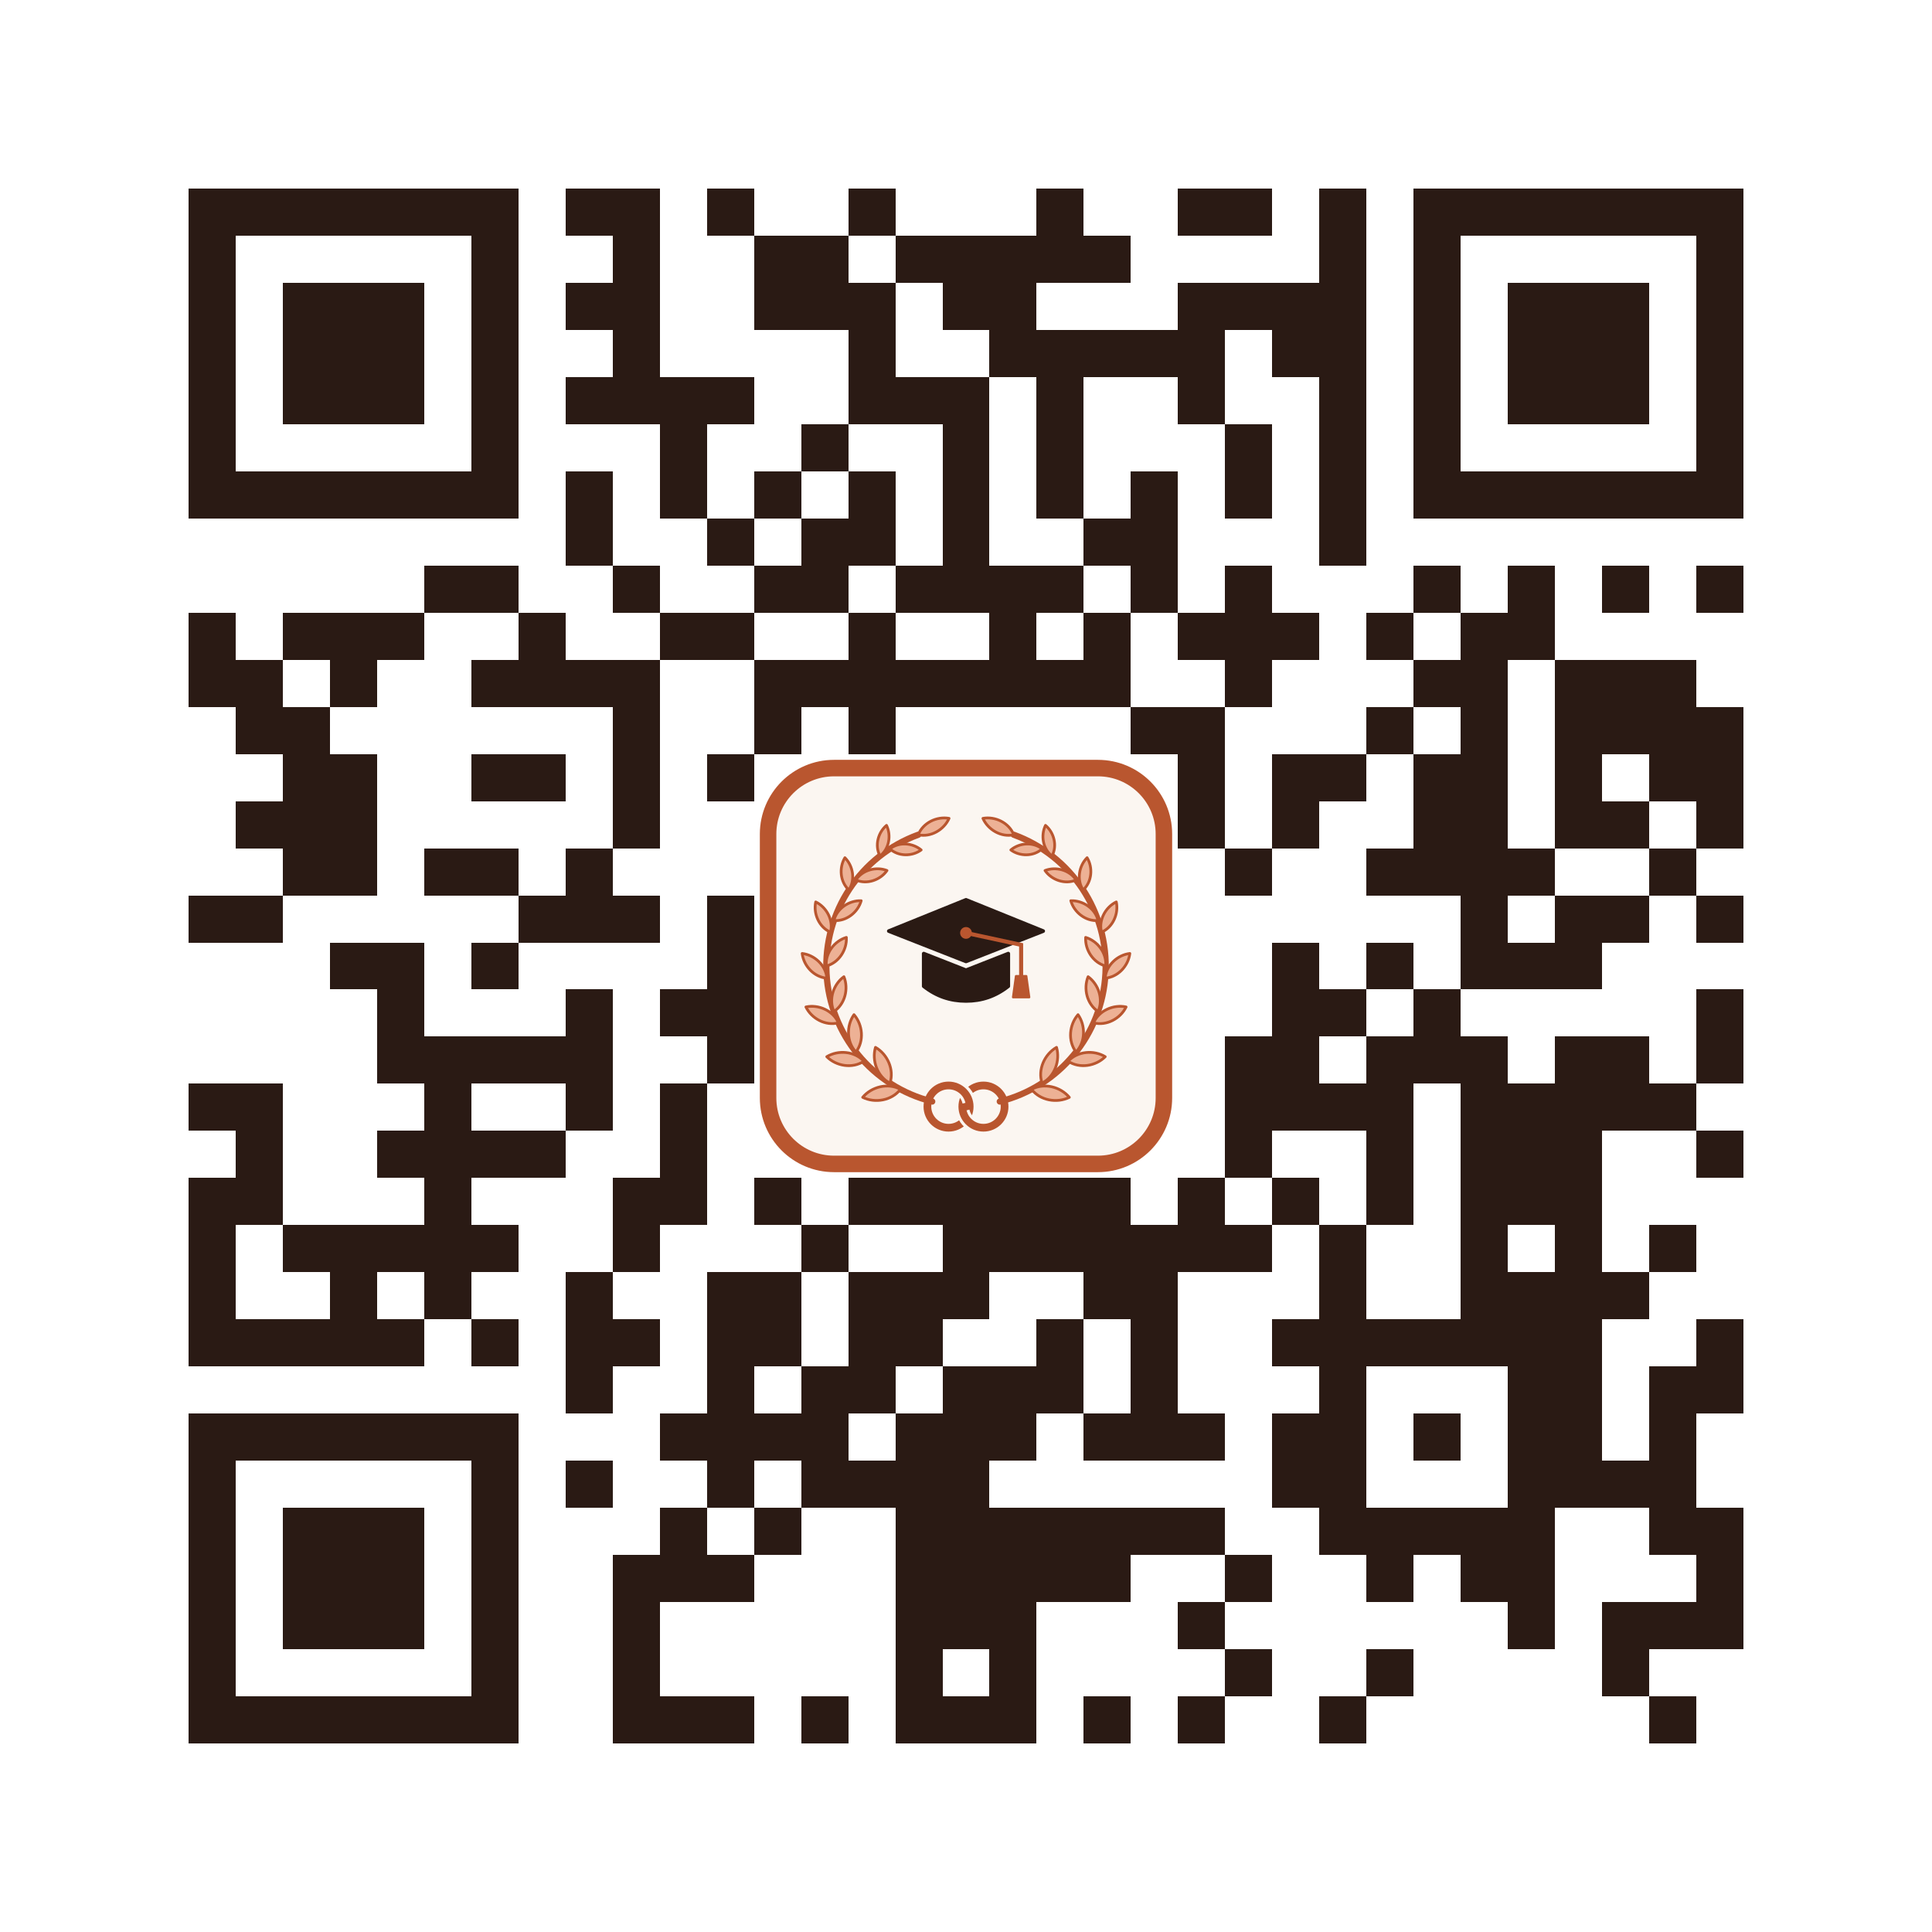
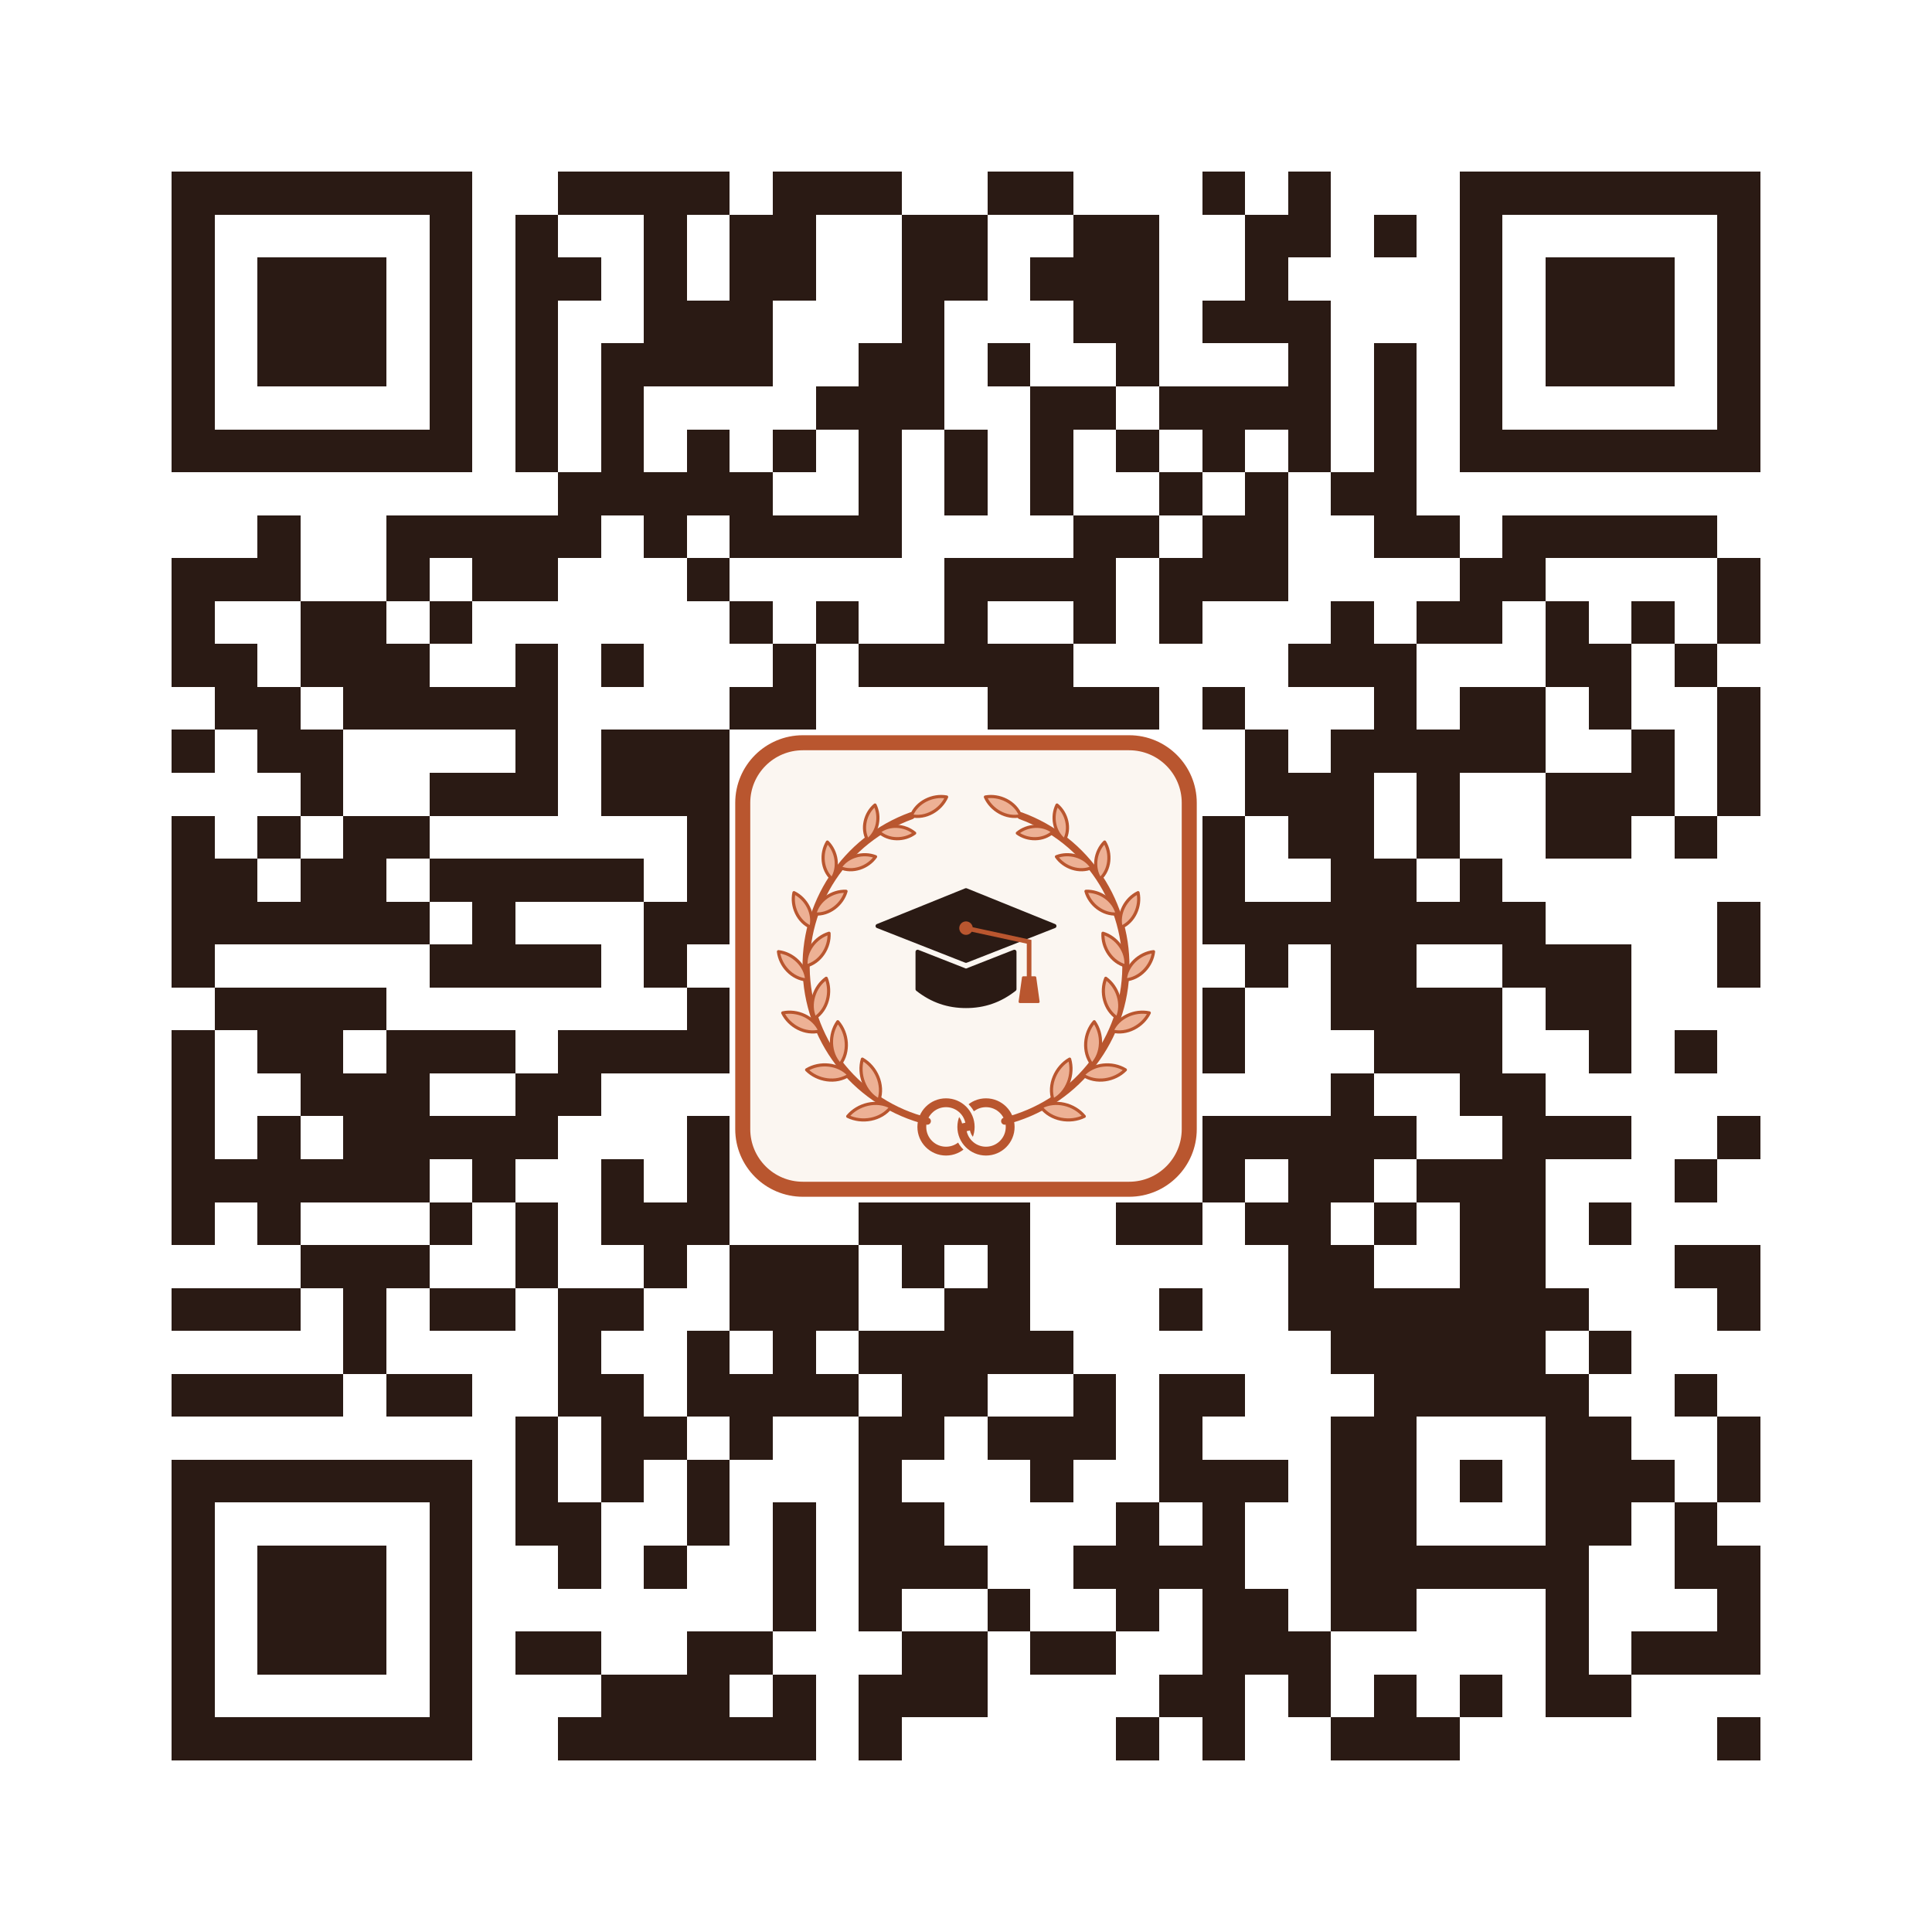
- <svg xmlns="http://www.w3.org/2000/svg" viewBox="0 0 41 41" shape-rendering="crispEdges">
-   <rect width="41" height="41" fill="#FFFFFF" />
+ <svg xmlns="http://www.w3.org/2000/svg" viewBox="0 0 45 45" shape-rendering="crispEdges">
+   <rect width="45" height="45" fill="#FFFFFF" />
  <g fill="#2A1A14">
    <rect x="4" y="4" width="1" height="1" />
    <rect x="5" y="4" width="1" height="1" />
    <rect x="6" y="4" width="1" height="1" />
    <rect x="7" y="4" width="1" height="1" />
    <rect x="8" y="4" width="1" height="1" />
    <rect x="9" y="4" width="1" height="1" />
    <rect x="10" y="4" width="1" height="1" />
-     <rect x="12" y="4" width="1" height="1" />
    <rect x="13" y="4" width="1" height="1" />
+     <rect x="14" y="4" width="1" height="1" />
    <rect x="15" y="4" width="1" height="1" />
+     <rect x="16" y="4" width="1" height="1" />
    <rect x="18" y="4" width="1" height="1" />
-     <rect x="22" y="4" width="1" height="1" />
-     <rect x="25" y="4" width="1" height="1" />
-     <rect x="26" y="4" width="1" height="1" />
+     <rect x="19" y="4" width="1" height="1" />
+     <rect x="20" y="4" width="1" height="1" />
+     <rect x="23" y="4" width="1" height="1" />
+     <rect x="24" y="4" width="1" height="1" />
    <rect x="28" y="4" width="1" height="1" />
    <rect x="30" y="4" width="1" height="1" />
-     <rect x="31" y="4" width="1" height="1" />
-     <rect x="32" y="4" width="1" height="1" />
-     <rect x="33" y="4" width="1" height="1" />
    <rect x="34" y="4" width="1" height="1" />
    <rect x="35" y="4" width="1" height="1" />
    <rect x="36" y="4" width="1" height="1" />
+     <rect x="37" y="4" width="1" height="1" />
+     <rect x="38" y="4" width="1" height="1" />
+     <rect x="39" y="4" width="1" height="1" />
+     <rect x="40" y="4" width="1" height="1" />
    <rect x="4" y="5" width="1" height="1" />
    <rect x="10" y="5" width="1" height="1" />
-     <rect x="13" y="5" width="1" height="1" />
-     <rect x="16" y="5" width="1" height="1" />
+     <rect x="12" y="5" width="1" height="1" />
+     <rect x="15" y="5" width="1" height="1" />
    <rect x="17" y="5" width="1" height="1" />
-     <rect x="19" y="5" width="1" height="1" />
-     <rect x="20" y="5" width="1" height="1" />
+     <rect x="18" y="5" width="1" height="1" />
    <rect x="21" y="5" width="1" height="1" />
    <rect x="22" y="5" width="1" height="1" />
-     <rect x="23" y="5" width="1" height="1" />
-     <rect x="28" y="5" width="1" height="1" />
+     <rect x="25" y="5" width="1" height="1" />
+     <rect x="26" y="5" width="1" height="1" />
+     <rect x="29" y="5" width="1" height="1" />
    <rect x="30" y="5" width="1" height="1" />
-     <rect x="36" y="5" width="1" height="1" />
+     <rect x="32" y="5" width="1" height="1" />
+     <rect x="34" y="5" width="1" height="1" />
+     <rect x="40" y="5" width="1" height="1" />
    <rect x="4" y="6" width="1" height="1" />
    <rect x="6" y="6" width="1" height="1" />
    <rect x="7" y="6" width="1" height="1" />
    <rect x="8" y="6" width="1" height="1" />
    <rect x="10" y="6" width="1" height="1" />
    <rect x="12" y="6" width="1" height="1" />
    <rect x="13" y="6" width="1" height="1" />
-     <rect x="16" y="6" width="1" height="1" />
+     <rect x="15" y="6" width="1" height="1" />
    <rect x="17" y="6" width="1" height="1" />
    <rect x="18" y="6" width="1" height="1" />
-     <rect x="20" y="6" width="1" height="1" />
    <rect x="21" y="6" width="1" height="1" />
+     <rect x="22" y="6" width="1" height="1" />
+     <rect x="24" y="6" width="1" height="1" />
    <rect x="25" y="6" width="1" height="1" />
    <rect x="26" y="6" width="1" height="1" />
-     <rect x="27" y="6" width="1" height="1" />
-     <rect x="28" y="6" width="1" height="1" />
-     <rect x="30" y="6" width="1" height="1" />
-     <rect x="32" y="6" width="1" height="1" />
-     <rect x="33" y="6" width="1" height="1" />
+     <rect x="29" y="6" width="1" height="1" />
    <rect x="34" y="6" width="1" height="1" />
    <rect x="36" y="6" width="1" height="1" />
+     <rect x="37" y="6" width="1" height="1" />
+     <rect x="38" y="6" width="1" height="1" />
+     <rect x="40" y="6" width="1" height="1" />
    <rect x="4" y="7" width="1" height="1" />
    <rect x="6" y="7" width="1" height="1" />
    <rect x="7" y="7" width="1" height="1" />
    <rect x="8" y="7" width="1" height="1" />
    <rect x="10" y="7" width="1" height="1" />
-     <rect x="13" y="7" width="1" height="1" />
-     <rect x="18" y="7" width="1" height="1" />
+     <rect x="12" y="7" width="1" height="1" />
+     <rect x="15" y="7" width="1" height="1" />
+     <rect x="16" y="7" width="1" height="1" />
+     <rect x="17" y="7" width="1" height="1" />
    <rect x="21" y="7" width="1" height="1" />
-     <rect x="22" y="7" width="1" height="1" />
-     <rect x="23" y="7" width="1" height="1" />
-     <rect x="24" y="7" width="1" height="1" />
    <rect x="25" y="7" width="1" height="1" />
-     <rect x="27" y="7" width="1" height="1" />
+     <rect x="26" y="7" width="1" height="1" />
    <rect x="28" y="7" width="1" height="1" />
+     <rect x="29" y="7" width="1" height="1" />
    <rect x="30" y="7" width="1" height="1" />
-     <rect x="32" y="7" width="1" height="1" />
-     <rect x="33" y="7" width="1" height="1" />
    <rect x="34" y="7" width="1" height="1" />
    <rect x="36" y="7" width="1" height="1" />
+     <rect x="37" y="7" width="1" height="1" />
+     <rect x="38" y="7" width="1" height="1" />
+     <rect x="40" y="7" width="1" height="1" />
    <rect x="4" y="8" width="1" height="1" />
    <rect x="6" y="8" width="1" height="1" />
    <rect x="7" y="8" width="1" height="1" />
    <rect x="8" y="8" width="1" height="1" />
    <rect x="10" y="8" width="1" height="1" />
    <rect x="12" y="8" width="1" height="1" />
-     <rect x="13" y="8" width="1" height="1" />
    <rect x="14" y="8" width="1" height="1" />
    <rect x="15" y="8" width="1" height="1" />
-     <rect x="18" y="8" width="1" height="1" />
-     <rect x="19" y="8" width="1" height="1" />
+     <rect x="16" y="8" width="1" height="1" />
+     <rect x="17" y="8" width="1" height="1" />
    <rect x="20" y="8" width="1" height="1" />
-     <rect x="22" y="8" width="1" height="1" />
-     <rect x="25" y="8" width="1" height="1" />
-     <rect x="28" y="8" width="1" height="1" />
+     <rect x="21" y="8" width="1" height="1" />
+     <rect x="23" y="8" width="1" height="1" />
+     <rect x="26" y="8" width="1" height="1" />
    <rect x="30" y="8" width="1" height="1" />
    <rect x="32" y="8" width="1" height="1" />
-     <rect x="33" y="8" width="1" height="1" />
    <rect x="34" y="8" width="1" height="1" />
    <rect x="36" y="8" width="1" height="1" />
+     <rect x="37" y="8" width="1" height="1" />
+     <rect x="38" y="8" width="1" height="1" />
+     <rect x="40" y="8" width="1" height="1" />
    <rect x="4" y="9" width="1" height="1" />
    <rect x="10" y="9" width="1" height="1" />
+     <rect x="12" y="9" width="1" height="1" />
    <rect x="14" y="9" width="1" height="1" />
-     <rect x="17" y="9" width="1" height="1" />
+     <rect x="19" y="9" width="1" height="1" />
    <rect x="20" y="9" width="1" height="1" />
-     <rect x="22" y="9" width="1" height="1" />
-     <rect x="26" y="9" width="1" height="1" />
+     <rect x="21" y="9" width="1" height="1" />
+     <rect x="24" y="9" width="1" height="1" />
+     <rect x="25" y="9" width="1" height="1" />
+     <rect x="27" y="9" width="1" height="1" />
    <rect x="28" y="9" width="1" height="1" />
+     <rect x="29" y="9" width="1" height="1" />
    <rect x="30" y="9" width="1" height="1" />
-     <rect x="36" y="9" width="1" height="1" />
+     <rect x="32" y="9" width="1" height="1" />
+     <rect x="34" y="9" width="1" height="1" />
+     <rect x="40" y="9" width="1" height="1" />
    <rect x="4" y="10" width="1" height="1" />
    <rect x="5" y="10" width="1" height="1" />
    <rect x="6" y="10" width="1" height="1" />
    <rect x="7" y="10" width="1" height="1" />
    <rect x="8" y="10" width="1" height="1" />
    <rect x="9" y="10" width="1" height="1" />
    <rect x="10" y="10" width="1" height="1" />
    <rect x="12" y="10" width="1" height="1" />
    <rect x="14" y="10" width="1" height="1" />
    <rect x="16" y="10" width="1" height="1" />
    <rect x="18" y="10" width="1" height="1" />
    <rect x="20" y="10" width="1" height="1" />
    <rect x="22" y="10" width="1" height="1" />
    <rect x="24" y="10" width="1" height="1" />
    <rect x="26" y="10" width="1" height="1" />
    <rect x="28" y="10" width="1" height="1" />
    <rect x="30" y="10" width="1" height="1" />
-     <rect x="31" y="10" width="1" height="1" />
    <rect x="32" y="10" width="1" height="1" />
-     <rect x="33" y="10" width="1" height="1" />
    <rect x="34" y="10" width="1" height="1" />
    <rect x="35" y="10" width="1" height="1" />
    <rect x="36" y="10" width="1" height="1" />
-     <rect x="12" y="11" width="1" height="1" />
+     <rect x="37" y="10" width="1" height="1" />
+     <rect x="38" y="10" width="1" height="1" />
+     <rect x="39" y="10" width="1" height="1" />
+     <rect x="40" y="10" width="1" height="1" />
+     <rect x="13" y="11" width="1" height="1" />
+     <rect x="14" y="11" width="1" height="1" />
    <rect x="15" y="11" width="1" height="1" />
+     <rect x="16" y="11" width="1" height="1" />
    <rect x="17" y="11" width="1" height="1" />
-     <rect x="18" y="11" width="1" height="1" />
    <rect x="20" y="11" width="1" height="1" />
-     <rect x="23" y="11" width="1" height="1" />
+     <rect x="22" y="11" width="1" height="1" />
    <rect x="24" y="11" width="1" height="1" />
-     <rect x="28" y="11" width="1" height="1" />
+     <rect x="27" y="11" width="1" height="1" />
+     <rect x="29" y="11" width="1" height="1" />
+     <rect x="31" y="11" width="1" height="1" />
+     <rect x="32" y="11" width="1" height="1" />
+     <rect x="6" y="12" width="1" height="1" />
    <rect x="9" y="12" width="1" height="1" />
    <rect x="10" y="12" width="1" height="1" />
+     <rect x="11" y="12" width="1" height="1" />
+     <rect x="12" y="12" width="1" height="1" />
    <rect x="13" y="12" width="1" height="1" />
-     <rect x="16" y="12" width="1" height="1" />
+     <rect x="15" y="12" width="1" height="1" />
    <rect x="17" y="12" width="1" height="1" />
+     <rect x="18" y="12" width="1" height="1" />
    <rect x="19" y="12" width="1" height="1" />
    <rect x="20" y="12" width="1" height="1" />
-     <rect x="21" y="12" width="1" height="1" />
-     <rect x="22" y="12" width="1" height="1" />
-     <rect x="24" y="12" width="1" height="1" />
+     <rect x="25" y="12" width="1" height="1" />
    <rect x="26" y="12" width="1" height="1" />
-     <rect x="30" y="12" width="1" height="1" />
+     <rect x="28" y="12" width="1" height="1" />
+     <rect x="29" y="12" width="1" height="1" />
    <rect x="32" y="12" width="1" height="1" />
-     <rect x="34" y="12" width="1" height="1" />
+     <rect x="33" y="12" width="1" height="1" />
+     <rect x="35" y="12" width="1" height="1" />
    <rect x="36" y="12" width="1" height="1" />
+     <rect x="37" y="12" width="1" height="1" />
+     <rect x="38" y="12" width="1" height="1" />
+     <rect x="39" y="12" width="1" height="1" />
    <rect x="4" y="13" width="1" height="1" />
+     <rect x="5" y="13" width="1" height="1" />
    <rect x="6" y="13" width="1" height="1" />
-     <rect x="7" y="13" width="1" height="1" />
-     <rect x="8" y="13" width="1" height="1" />
+     <rect x="9" y="13" width="1" height="1" />
    <rect x="11" y="13" width="1" height="1" />
-     <rect x="14" y="13" width="1" height="1" />
-     <rect x="15" y="13" width="1" height="1" />
-     <rect x="18" y="13" width="1" height="1" />
-     <rect x="21" y="13" width="1" height="1" />
+     <rect x="12" y="13" width="1" height="1" />
+     <rect x="16" y="13" width="1" height="1" />
+     <rect x="22" y="13" width="1" height="1" />
    <rect x="23" y="13" width="1" height="1" />
+     <rect x="24" y="13" width="1" height="1" />
    <rect x="25" y="13" width="1" height="1" />
-     <rect x="26" y="13" width="1" height="1" />
    <rect x="27" y="13" width="1" height="1" />
+     <rect x="28" y="13" width="1" height="1" />
    <rect x="29" y="13" width="1" height="1" />
-     <rect x="31" y="13" width="1" height="1" />
-     <rect x="32" y="13" width="1" height="1" />
+     <rect x="34" y="13" width="1" height="1" />
+     <rect x="35" y="13" width="1" height="1" />
+     <rect x="40" y="13" width="1" height="1" />
    <rect x="4" y="14" width="1" height="1" />
-     <rect x="5" y="14" width="1" height="1" />
    <rect x="7" y="14" width="1" height="1" />
+     <rect x="8" y="14" width="1" height="1" />
    <rect x="10" y="14" width="1" height="1" />
-     <rect x="11" y="14" width="1" height="1" />
-     <rect x="12" y="14" width="1" height="1" />
-     <rect x="13" y="14" width="1" height="1" />
-     <rect x="16" y="14" width="1" height="1" />
    <rect x="17" y="14" width="1" height="1" />
-     <rect x="18" y="14" width="1" height="1" />
    <rect x="19" y="14" width="1" height="1" />
-     <rect x="20" y="14" width="1" height="1" />
-     <rect x="21" y="14" width="1" height="1" />
    <rect x="22" y="14" width="1" height="1" />
-     <rect x="23" y="14" width="1" height="1" />
-     <rect x="26" y="14" width="1" height="1" />
-     <rect x="30" y="14" width="1" height="1" />
+     <rect x="25" y="14" width="1" height="1" />
+     <rect x="27" y="14" width="1" height="1" />
    <rect x="31" y="14" width="1" height="1" />
    <rect x="33" y="14" width="1" height="1" />
    <rect x="34" y="14" width="1" height="1" />
-     <rect x="35" y="14" width="1" height="1" />
+     <rect x="36" y="14" width="1" height="1" />
+     <rect x="38" y="14" width="1" height="1" />
+     <rect x="40" y="14" width="1" height="1" />
+     <rect x="4" y="15" width="1" height="1" />
    <rect x="5" y="15" width="1" height="1" />
-     <rect x="6" y="15" width="1" height="1" />
-     <rect x="13" y="15" width="1" height="1" />
-     <rect x="16" y="15" width="1" height="1" />
+     <rect x="7" y="15" width="1" height="1" />
+     <rect x="8" y="15" width="1" height="1" />
+     <rect x="9" y="15" width="1" height="1" />
+     <rect x="12" y="15" width="1" height="1" />
+     <rect x="14" y="15" width="1" height="1" />
    <rect x="18" y="15" width="1" height="1" />
+     <rect x="20" y="15" width="1" height="1" />
+     <rect x="21" y="15" width="1" height="1" />
+     <rect x="22" y="15" width="1" height="1" />
+     <rect x="23" y="15" width="1" height="1" />
    <rect x="24" y="15" width="1" height="1" />
-     <rect x="25" y="15" width="1" height="1" />
-     <rect x="29" y="15" width="1" height="1" />
+     <rect x="30" y="15" width="1" height="1" />
    <rect x="31" y="15" width="1" height="1" />
-     <rect x="33" y="15" width="1" height="1" />
-     <rect x="34" y="15" width="1" height="1" />
-     <rect x="35" y="15" width="1" height="1" />
+     <rect x="32" y="15" width="1" height="1" />
    <rect x="36" y="15" width="1" height="1" />
+     <rect x="37" y="15" width="1" height="1" />
+     <rect x="39" y="15" width="1" height="1" />
+     <rect x="5" y="16" width="1" height="1" />
    <rect x="6" y="16" width="1" height="1" />
-     <rect x="7" y="16" width="1" height="1" />
+     <rect x="8" y="16" width="1" height="1" />
+     <rect x="9" y="16" width="1" height="1" />
    <rect x="10" y="16" width="1" height="1" />
    <rect x="11" y="16" width="1" height="1" />
-     <rect x="13" y="16" width="1" height="1" />
-     <rect x="15" y="16" width="1" height="1" />
+     <rect x="12" y="16" width="1" height="1" />
+     <rect x="17" y="16" width="1" height="1" />
+     <rect x="18" y="16" width="1" height="1" />
+     <rect x="23" y="16" width="1" height="1" />
+     <rect x="24" y="16" width="1" height="1" />
    <rect x="25" y="16" width="1" height="1" />
-     <rect x="27" y="16" width="1" height="1" />
+     <rect x="26" y="16" width="1" height="1" />
    <rect x="28" y="16" width="1" height="1" />
-     <rect x="30" y="16" width="1" height="1" />
-     <rect x="31" y="16" width="1" height="1" />
-     <rect x="33" y="16" width="1" height="1" />
+     <rect x="32" y="16" width="1" height="1" />
+     <rect x="34" y="16" width="1" height="1" />
    <rect x="35" y="16" width="1" height="1" />
-     <rect x="36" y="16" width="1" height="1" />
-     <rect x="5" y="17" width="1" height="1" />
+     <rect x="37" y="16" width="1" height="1" />
+     <rect x="40" y="16" width="1" height="1" />
+     <rect x="4" y="17" width="1" height="1" />
    <rect x="6" y="17" width="1" height="1" />
    <rect x="7" y="17" width="1" height="1" />
-     <rect x="13" y="17" width="1" height="1" />
-     <rect x="25" y="17" width="1" height="1" />
-     <rect x="27" y="17" width="1" height="1" />
-     <rect x="30" y="17" width="1" height="1" />
+     <rect x="12" y="17" width="1" height="1" />
+     <rect x="14" y="17" width="1" height="1" />
+     <rect x="15" y="17" width="1" height="1" />
+     <rect x="16" y="17" width="1" height="1" />
+     <rect x="29" y="17" width="1" height="1" />
    <rect x="31" y="17" width="1" height="1" />
+     <rect x="32" y="17" width="1" height="1" />
    <rect x="33" y="17" width="1" height="1" />
    <rect x="34" y="17" width="1" height="1" />
-     <rect x="36" y="17" width="1" height="1" />
-     <rect x="6" y="18" width="1" height="1" />
+     <rect x="35" y="17" width="1" height="1" />
+     <rect x="38" y="17" width="1" height="1" />
+     <rect x="40" y="17" width="1" height="1" />
    <rect x="7" y="18" width="1" height="1" />
-     <rect x="9" y="18" width="1" height="1" />
    <rect x="10" y="18" width="1" height="1" />
+     <rect x="11" y="18" width="1" height="1" />
    <rect x="12" y="18" width="1" height="1" />
-     <rect x="26" y="18" width="1" height="1" />
+     <rect x="14" y="18" width="1" height="1" />
+     <rect x="15" y="18" width="1" height="1" />
+     <rect x="16" y="18" width="1" height="1" />
    <rect x="29" y="18" width="1" height="1" />
    <rect x="30" y="18" width="1" height="1" />
    <rect x="31" y="18" width="1" height="1" />
-     <rect x="32" y="18" width="1" height="1" />
-     <rect x="35" y="18" width="1" height="1" />
+     <rect x="33" y="18" width="1" height="1" />
+     <rect x="36" y="18" width="1" height="1" />
+     <rect x="37" y="18" width="1" height="1" />
+     <rect x="38" y="18" width="1" height="1" />
+     <rect x="40" y="18" width="1" height="1" />
    <rect x="4" y="19" width="1" height="1" />
-     <rect x="5" y="19" width="1" height="1" />
-     <rect x="11" y="19" width="1" height="1" />
-     <rect x="12" y="19" width="1" height="1" />
-     <rect x="13" y="19" width="1" height="1" />
-     <rect x="15" y="19" width="1" height="1" />
+     <rect x="6" y="19" width="1" height="1" />
+     <rect x="8" y="19" width="1" height="1" />
+     <rect x="9" y="19" width="1" height="1" />
+     <rect x="16" y="19" width="1" height="1" />
+     <rect x="28" y="19" width="1" height="1" />
+     <rect x="30" y="19" width="1" height="1" />
    <rect x="31" y="19" width="1" height="1" />
    <rect x="33" y="19" width="1" height="1" />
-     <rect x="34" y="19" width="1" height="1" />
    <rect x="36" y="19" width="1" height="1" />
+     <rect x="37" y="19" width="1" height="1" />
+     <rect x="39" y="19" width="1" height="1" />
+     <rect x="4" y="20" width="1" height="1" />
+     <rect x="5" y="20" width="1" height="1" />
    <rect x="7" y="20" width="1" height="1" />
    <rect x="8" y="20" width="1" height="1" />
    <rect x="10" y="20" width="1" height="1" />
-     <rect x="15" y="20" width="1" height="1" />
-     <rect x="27" y="20" width="1" height="1" />
-     <rect x="29" y="20" width="1" height="1" />
+     <rect x="11" y="20" width="1" height="1" />
+     <rect x="12" y="20" width="1" height="1" />
+     <rect x="13" y="20" width="1" height="1" />
+     <rect x="14" y="20" width="1" height="1" />
+     <rect x="16" y="20" width="1" height="1" />
+     <rect x="28" y="20" width="1" height="1" />
    <rect x="31" y="20" width="1" height="1" />
    <rect x="32" y="20" width="1" height="1" />
-     <rect x="33" y="20" width="1" height="1" />
+     <rect x="34" y="20" width="1" height="1" />
+     <rect x="4" y="21" width="1" height="1" />
+     <rect x="5" y="21" width="1" height="1" />
+     <rect x="6" y="21" width="1" height="1" />
+     <rect x="7" y="21" width="1" height="1" />
    <rect x="8" y="21" width="1" height="1" />
-     <rect x="12" y="21" width="1" height="1" />
-     <rect x="14" y="21" width="1" height="1" />
+     <rect x="9" y="21" width="1" height="1" />
+     <rect x="11" y="21" width="1" height="1" />
    <rect x="15" y="21" width="1" height="1" />
-     <rect x="27" y="21" width="1" height="1" />
+     <rect x="16" y="21" width="1" height="1" />
    <rect x="28" y="21" width="1" height="1" />
+     <rect x="29" y="21" width="1" height="1" />
    <rect x="30" y="21" width="1" height="1" />
-     <rect x="36" y="21" width="1" height="1" />
-     <rect x="8" y="22" width="1" height="1" />
-     <rect x="9" y="22" width="1" height="1" />
+     <rect x="31" y="21" width="1" height="1" />
+     <rect x="32" y="21" width="1" height="1" />
+     <rect x="33" y="21" width="1" height="1" />
+     <rect x="34" y="21" width="1" height="1" />
+     <rect x="35" y="21" width="1" height="1" />
+     <rect x="40" y="21" width="1" height="1" />
+     <rect x="4" y="22" width="1" height="1" />
    <rect x="10" y="22" width="1" height="1" />
    <rect x="11" y="22" width="1" height="1" />
    <rect x="12" y="22" width="1" height="1" />
+     <rect x="13" y="22" width="1" height="1" />
    <rect x="15" y="22" width="1" height="1" />
-     <rect x="26" y="22" width="1" height="1" />
-     <rect x="27" y="22" width="1" height="1" />
    <rect x="29" y="22" width="1" height="1" />
-     <rect x="30" y="22" width="1" height="1" />
    <rect x="31" y="22" width="1" height="1" />
-     <rect x="33" y="22" width="1" height="1" />
-     <rect x="34" y="22" width="1" height="1" />
+     <rect x="32" y="22" width="1" height="1" />
+     <rect x="35" y="22" width="1" height="1" />
    <rect x="36" y="22" width="1" height="1" />
-     <rect x="4" y="23" width="1" height="1" />
+     <rect x="37" y="22" width="1" height="1" />
+     <rect x="40" y="22" width="1" height="1" />
    <rect x="5" y="23" width="1" height="1" />
-     <rect x="9" y="23" width="1" height="1" />
-     <rect x="12" y="23" width="1" height="1" />
-     <rect x="14" y="23" width="1" height="1" />
-     <rect x="26" y="23" width="1" height="1" />
-     <rect x="27" y="23" width="1" height="1" />
+     <rect x="6" y="23" width="1" height="1" />
+     <rect x="7" y="23" width="1" height="1" />
+     <rect x="8" y="23" width="1" height="1" />
+     <rect x="16" y="23" width="1" height="1" />
    <rect x="28" y="23" width="1" height="1" />
-     <rect x="29" y="23" width="1" height="1" />
    <rect x="31" y="23" width="1" height="1" />
    <rect x="32" y="23" width="1" height="1" />
    <rect x="33" y="23" width="1" height="1" />
    <rect x="34" y="23" width="1" height="1" />
-     <rect x="35" y="23" width="1" height="1" />
-     <rect x="5" y="24" width="1" height="1" />
-     <rect x="8" y="24" width="1" height="1" />
+     <rect x="36" y="23" width="1" height="1" />
+     <rect x="37" y="23" width="1" height="1" />
+     <rect x="4" y="24" width="1" height="1" />
+     <rect x="6" y="24" width="1" height="1" />
+     <rect x="7" y="24" width="1" height="1" />
    <rect x="9" y="24" width="1" height="1" />
    <rect x="10" y="24" width="1" height="1" />
    <rect x="11" y="24" width="1" height="1" />
+     <rect x="13" y="24" width="1" height="1" />
    <rect x="14" y="24" width="1" height="1" />
-     <rect x="26" y="24" width="1" height="1" />
-     <rect x="29" y="24" width="1" height="1" />
-     <rect x="31" y="24" width="1" height="1" />
+     <rect x="15" y="24" width="1" height="1" />
+     <rect x="16" y="24" width="1" height="1" />
+     <rect x="28" y="24" width="1" height="1" />
    <rect x="32" y="24" width="1" height="1" />
    <rect x="33" y="24" width="1" height="1" />
-     <rect x="36" y="24" width="1" height="1" />
+     <rect x="34" y="24" width="1" height="1" />
+     <rect x="37" y="24" width="1" height="1" />
+     <rect x="39" y="24" width="1" height="1" />
    <rect x="4" y="25" width="1" height="1" />
-     <rect x="5" y="25" width="1" height="1" />
+     <rect x="7" y="25" width="1" height="1" />
+     <rect x="8" y="25" width="1" height="1" />
    <rect x="9" y="25" width="1" height="1" />
+     <rect x="12" y="25" width="1" height="1" />
    <rect x="13" y="25" width="1" height="1" />
-     <rect x="14" y="25" width="1" height="1" />
-     <rect x="16" y="25" width="1" height="1" />
-     <rect x="18" y="25" width="1" height="1" />
-     <rect x="19" y="25" width="1" height="1" />
-     <rect x="20" y="25" width="1" height="1" />
-     <rect x="21" y="25" width="1" height="1" />
-     <rect x="22" y="25" width="1" height="1" />
-     <rect x="23" y="25" width="1" height="1" />
-     <rect x="25" y="25" width="1" height="1" />
-     <rect x="27" y="25" width="1" height="1" />
-     <rect x="29" y="25" width="1" height="1" />
    <rect x="31" y="25" width="1" height="1" />
-     <rect x="32" y="25" width="1" height="1" />
-     <rect x="33" y="25" width="1" height="1" />
+     <rect x="34" y="25" width="1" height="1" />
+     <rect x="35" y="25" width="1" height="1" />
    <rect x="4" y="26" width="1" height="1" />
    <rect x="6" y="26" width="1" height="1" />
-     <rect x="7" y="26" width="1" height="1" />
    <rect x="8" y="26" width="1" height="1" />
    <rect x="9" y="26" width="1" height="1" />
    <rect x="10" y="26" width="1" height="1" />
-     <rect x="13" y="26" width="1" height="1" />
-     <rect x="17" y="26" width="1" height="1" />
-     <rect x="20" y="26" width="1" height="1" />
-     <rect x="21" y="26" width="1" height="1" />
-     <rect x="22" y="26" width="1" height="1" />
-     <rect x="23" y="26" width="1" height="1" />
-     <rect x="24" y="26" width="1" height="1" />
-     <rect x="25" y="26" width="1" height="1" />
-     <rect x="26" y="26" width="1" height="1" />
+     <rect x="11" y="26" width="1" height="1" />
+     <rect x="12" y="26" width="1" height="1" />
+     <rect x="16" y="26" width="1" height="1" />
    <rect x="28" y="26" width="1" height="1" />
+     <rect x="29" y="26" width="1" height="1" />
+     <rect x="30" y="26" width="1" height="1" />
    <rect x="31" y="26" width="1" height="1" />
-     <rect x="33" y="26" width="1" height="1" />
+     <rect x="32" y="26" width="1" height="1" />
    <rect x="35" y="26" width="1" height="1" />
+     <rect x="36" y="26" width="1" height="1" />
+     <rect x="37" y="26" width="1" height="1" />
+     <rect x="40" y="26" width="1" height="1" />
    <rect x="4" y="27" width="1" height="1" />
+     <rect x="5" y="27" width="1" height="1" />
+     <rect x="6" y="27" width="1" height="1" />
    <rect x="7" y="27" width="1" height="1" />
+     <rect x="8" y="27" width="1" height="1" />
    <rect x="9" y="27" width="1" height="1" />
-     <rect x="12" y="27" width="1" height="1" />
-     <rect x="15" y="27" width="1" height="1" />
+     <rect x="11" y="27" width="1" height="1" />
+     <rect x="14" y="27" width="1" height="1" />
    <rect x="16" y="27" width="1" height="1" />
-     <rect x="18" y="27" width="1" height="1" />
-     <rect x="19" y="27" width="1" height="1" />
-     <rect x="20" y="27" width="1" height="1" />
-     <rect x="23" y="27" width="1" height="1" />
-     <rect x="24" y="27" width="1" height="1" />
    <rect x="28" y="27" width="1" height="1" />
+     <rect x="30" y="27" width="1" height="1" />
    <rect x="31" y="27" width="1" height="1" />
-     <rect x="32" y="27" width="1" height="1" />
    <rect x="33" y="27" width="1" height="1" />
    <rect x="34" y="27" width="1" height="1" />
+     <rect x="35" y="27" width="1" height="1" />
+     <rect x="39" y="27" width="1" height="1" />
    <rect x="4" y="28" width="1" height="1" />
-     <rect x="5" y="28" width="1" height="1" />
    <rect x="6" y="28" width="1" height="1" />
-     <rect x="7" y="28" width="1" height="1" />
-     <rect x="8" y="28" width="1" height="1" />
    <rect x="10" y="28" width="1" height="1" />
    <rect x="12" y="28" width="1" height="1" />
-     <rect x="13" y="28" width="1" height="1" />
+     <rect x="14" y="28" width="1" height="1" />
    <rect x="15" y="28" width="1" height="1" />
    <rect x="16" y="28" width="1" height="1" />
-     <rect x="18" y="28" width="1" height="1" />
-     <rect x="19" y="28" width="1" height="1" />
+     <rect x="20" y="28" width="1" height="1" />
+     <rect x="21" y="28" width="1" height="1" />
    <rect x="22" y="28" width="1" height="1" />
-     <rect x="24" y="28" width="1" height="1" />
+     <rect x="23" y="28" width="1" height="1" />
+     <rect x="26" y="28" width="1" height="1" />
    <rect x="27" y="28" width="1" height="1" />
-     <rect x="28" y="28" width="1" height="1" />
    <rect x="29" y="28" width="1" height="1" />
    <rect x="30" y="28" width="1" height="1" />
-     <rect x="31" y="28" width="1" height="1" />
    <rect x="32" y="28" width="1" height="1" />
-     <rect x="33" y="28" width="1" height="1" />
-     <rect x="36" y="28" width="1" height="1" />
+     <rect x="34" y="28" width="1" height="1" />
+     <rect x="35" y="28" width="1" height="1" />
+     <rect x="37" y="28" width="1" height="1" />
+     <rect x="7" y="29" width="1" height="1" />
+     <rect x="8" y="29" width="1" height="1" />
+     <rect x="9" y="29" width="1" height="1" />
    <rect x="12" y="29" width="1" height="1" />
    <rect x="15" y="29" width="1" height="1" />
    <rect x="17" y="29" width="1" height="1" />
    <rect x="18" y="29" width="1" height="1" />
-     <rect x="20" y="29" width="1" height="1" />
+     <rect x="19" y="29" width="1" height="1" />
    <rect x="21" y="29" width="1" height="1" />
-     <rect x="22" y="29" width="1" height="1" />
-     <rect x="24" y="29" width="1" height="1" />
-     <rect x="28" y="29" width="1" height="1" />
-     <rect x="32" y="29" width="1" height="1" />
-     <rect x="33" y="29" width="1" height="1" />
+     <rect x="23" y="29" width="1" height="1" />
+     <rect x="30" y="29" width="1" height="1" />
+     <rect x="31" y="29" width="1" height="1" />
+     <rect x="34" y="29" width="1" height="1" />
    <rect x="35" y="29" width="1" height="1" />
-     <rect x="36" y="29" width="1" height="1" />
+     <rect x="39" y="29" width="1" height="1" />
+     <rect x="40" y="29" width="1" height="1" />
    <rect x="4" y="30" width="1" height="1" />
    <rect x="5" y="30" width="1" height="1" />
    <rect x="6" y="30" width="1" height="1" />
-     <rect x="7" y="30" width="1" height="1" />
    <rect x="8" y="30" width="1" height="1" />
-     <rect x="9" y="30" width="1" height="1" />
    <rect x="10" y="30" width="1" height="1" />
+     <rect x="11" y="30" width="1" height="1" />
+     <rect x="13" y="30" width="1" height="1" />
    <rect x="14" y="30" width="1" height="1" />
-     <rect x="15" y="30" width="1" height="1" />
-     <rect x="16" y="30" width="1" height="1" />
    <rect x="17" y="30" width="1" height="1" />
+     <rect x="18" y="30" width="1" height="1" />
    <rect x="19" y="30" width="1" height="1" />
-     <rect x="20" y="30" width="1" height="1" />
-     <rect x="21" y="30" width="1" height="1" />
+     <rect x="22" y="30" width="1" height="1" />
    <rect x="23" y="30" width="1" height="1" />
-     <rect x="24" y="30" width="1" height="1" />
-     <rect x="25" y="30" width="1" height="1" />
    <rect x="27" y="30" width="1" height="1" />
-     <rect x="28" y="30" width="1" height="1" />
    <rect x="30" y="30" width="1" height="1" />
+     <rect x="31" y="30" width="1" height="1" />
    <rect x="32" y="30" width="1" height="1" />
    <rect x="33" y="30" width="1" height="1" />
+     <rect x="34" y="30" width="1" height="1" />
    <rect x="35" y="30" width="1" height="1" />
-     <rect x="4" y="31" width="1" height="1" />
-     <rect x="10" y="31" width="1" height="1" />
-     <rect x="12" y="31" width="1" height="1" />
-     <rect x="15" y="31" width="1" height="1" />
-     <rect x="17" y="31" width="1" height="1" />
+     <rect x="36" y="30" width="1" height="1" />
+     <rect x="40" y="30" width="1" height="1" />
+     <rect x="8" y="31" width="1" height="1" />
+     <rect x="13" y="31" width="1" height="1" />
+     <rect x="16" y="31" width="1" height="1" />
    <rect x="18" y="31" width="1" height="1" />
-     <rect x="19" y="31" width="1" height="1" />
    <rect x="20" y="31" width="1" height="1" />
-     <rect x="27" y="31" width="1" height="1" />
-     <rect x="28" y="31" width="1" height="1" />
+     <rect x="21" y="31" width="1" height="1" />
+     <rect x="22" y="31" width="1" height="1" />
+     <rect x="23" y="31" width="1" height="1" />
+     <rect x="24" y="31" width="1" height="1" />
+     <rect x="31" y="31" width="1" height="1" />
    <rect x="32" y="31" width="1" height="1" />
    <rect x="33" y="31" width="1" height="1" />
    <rect x="34" y="31" width="1" height="1" />
    <rect x="35" y="31" width="1" height="1" />
+     <rect x="37" y="31" width="1" height="1" />
    <rect x="4" y="32" width="1" height="1" />
+     <rect x="5" y="32" width="1" height="1" />
    <rect x="6" y="32" width="1" height="1" />
    <rect x="7" y="32" width="1" height="1" />
-     <rect x="8" y="32" width="1" height="1" />
+     <rect x="9" y="32" width="1" height="1" />
    <rect x="10" y="32" width="1" height="1" />
+     <rect x="13" y="32" width="1" height="1" />
    <rect x="14" y="32" width="1" height="1" />
    <rect x="16" y="32" width="1" height="1" />
+     <rect x="17" y="32" width="1" height="1" />
+     <rect x="18" y="32" width="1" height="1" />
    <rect x="19" y="32" width="1" height="1" />
-     <rect x="20" y="32" width="1" height="1" />
    <rect x="21" y="32" width="1" height="1" />
    <rect x="22" y="32" width="1" height="1" />
-     <rect x="23" y="32" width="1" height="1" />
-     <rect x="24" y="32" width="1" height="1" />
    <rect x="25" y="32" width="1" height="1" />
+     <rect x="27" y="32" width="1" height="1" />
    <rect x="28" y="32" width="1" height="1" />
-     <rect x="29" y="32" width="1" height="1" />
-     <rect x="30" y="32" width="1" height="1" />
-     <rect x="31" y="32" width="1" height="1" />
    <rect x="32" y="32" width="1" height="1" />
+     <rect x="33" y="32" width="1" height="1" />
+     <rect x="34" y="32" width="1" height="1" />
    <rect x="35" y="32" width="1" height="1" />
    <rect x="36" y="32" width="1" height="1" />
-     <rect x="4" y="33" width="1" height="1" />
-     <rect x="6" y="33" width="1" height="1" />
-     <rect x="7" y="33" width="1" height="1" />
-     <rect x="8" y="33" width="1" height="1" />
-     <rect x="10" y="33" width="1" height="1" />
-     <rect x="13" y="33" width="1" height="1" />
+     <rect x="39" y="32" width="1" height="1" />
+     <rect x="12" y="33" width="1" height="1" />
    <rect x="14" y="33" width="1" height="1" />
    <rect x="15" y="33" width="1" height="1" />
-     <rect x="19" y="33" width="1" height="1" />
+     <rect x="17" y="33" width="1" height="1" />
    <rect x="20" y="33" width="1" height="1" />
    <rect x="21" y="33" width="1" height="1" />
-     <rect x="22" y="33" width="1" height="1" />
    <rect x="23" y="33" width="1" height="1" />
-     <rect x="26" y="33" width="1" height="1" />
-     <rect x="29" y="33" width="1" height="1" />
+     <rect x="24" y="33" width="1" height="1" />
+     <rect x="25" y="33" width="1" height="1" />
+     <rect x="27" y="33" width="1" height="1" />
    <rect x="31" y="33" width="1" height="1" />
    <rect x="32" y="33" width="1" height="1" />
    <rect x="36" y="33" width="1" height="1" />
+     <rect x="37" y="33" width="1" height="1" />
+     <rect x="40" y="33" width="1" height="1" />
    <rect x="4" y="34" width="1" height="1" />
+     <rect x="5" y="34" width="1" height="1" />
    <rect x="6" y="34" width="1" height="1" />
    <rect x="7" y="34" width="1" height="1" />
    <rect x="8" y="34" width="1" height="1" />
+     <rect x="9" y="34" width="1" height="1" />
    <rect x="10" y="34" width="1" height="1" />
-     <rect x="13" y="34" width="1" height="1" />
-     <rect x="19" y="34" width="1" height="1" />
+     <rect x="12" y="34" width="1" height="1" />
+     <rect x="14" y="34" width="1" height="1" />
+     <rect x="16" y="34" width="1" height="1" />
    <rect x="20" y="34" width="1" height="1" />
-     <rect x="21" y="34" width="1" height="1" />
-     <rect x="25" y="34" width="1" height="1" />
+     <rect x="24" y="34" width="1" height="1" />
+     <rect x="27" y="34" width="1" height="1" />
+     <rect x="28" y="34" width="1" height="1" />
+     <rect x="29" y="34" width="1" height="1" />
+     <rect x="31" y="34" width="1" height="1" />
    <rect x="32" y="34" width="1" height="1" />
    <rect x="34" y="34" width="1" height="1" />
-     <rect x="35" y="34" width="1" height="1" />
    <rect x="36" y="34" width="1" height="1" />
+     <rect x="37" y="34" width="1" height="1" />
+     <rect x="38" y="34" width="1" height="1" />
+     <rect x="40" y="34" width="1" height="1" />
    <rect x="4" y="35" width="1" height="1" />
    <rect x="10" y="35" width="1" height="1" />
+     <rect x="12" y="35" width="1" height="1" />
    <rect x="13" y="35" width="1" height="1" />
-     <rect x="19" y="35" width="1" height="1" />
+     <rect x="16" y="35" width="1" height="1" />
+     <rect x="18" y="35" width="1" height="1" />
+     <rect x="20" y="35" width="1" height="1" />
    <rect x="21" y="35" width="1" height="1" />
    <rect x="26" y="35" width="1" height="1" />
-     <rect x="29" y="35" width="1" height="1" />
-     <rect x="34" y="35" width="1" height="1" />
+     <rect x="28" y="35" width="1" height="1" />
+     <rect x="31" y="35" width="1" height="1" />
+     <rect x="32" y="35" width="1" height="1" />
+     <rect x="36" y="35" width="1" height="1" />
+     <rect x="37" y="35" width="1" height="1" />
+     <rect x="39" y="35" width="1" height="1" />
    <rect x="4" y="36" width="1" height="1" />
-     <rect x="5" y="36" width="1" height="1" />
    <rect x="6" y="36" width="1" height="1" />
    <rect x="7" y="36" width="1" height="1" />
    <rect x="8" y="36" width="1" height="1" />
-     <rect x="9" y="36" width="1" height="1" />
    <rect x="10" y="36" width="1" height="1" />
    <rect x="13" y="36" width="1" height="1" />
-     <rect x="14" y="36" width="1" height="1" />
    <rect x="15" y="36" width="1" height="1" />
-     <rect x="17" y="36" width="1" height="1" />
-     <rect x="19" y="36" width="1" height="1" />
+     <rect x="18" y="36" width="1" height="1" />
    <rect x="20" y="36" width="1" height="1" />
    <rect x="21" y="36" width="1" height="1" />
-     <rect x="23" y="36" width="1" height="1" />
+     <rect x="22" y="36" width="1" height="1" />
    <rect x="25" y="36" width="1" height="1" />
+     <rect x="26" y="36" width="1" height="1" />
+     <rect x="27" y="36" width="1" height="1" />
    <rect x="28" y="36" width="1" height="1" />
+     <rect x="31" y="36" width="1" height="1" />
+     <rect x="32" y="36" width="1" height="1" />
+     <rect x="33" y="36" width="1" height="1" />
+     <rect x="34" y="36" width="1" height="1" />
    <rect x="35" y="36" width="1" height="1" />
+     <rect x="36" y="36" width="1" height="1" />
+     <rect x="39" y="36" width="1" height="1" />
+     <rect x="40" y="36" width="1" height="1" />
+     <rect x="4" y="37" width="1" height="1" />
+     <rect x="6" y="37" width="1" height="1" />
+     <rect x="7" y="37" width="1" height="1" />
+     <rect x="8" y="37" width="1" height="1" />
+     <rect x="10" y="37" width="1" height="1" />
+     <rect x="18" y="37" width="1" height="1" />
+     <rect x="20" y="37" width="1" height="1" />
+     <rect x="23" y="37" width="1" height="1" />
+     <rect x="26" y="37" width="1" height="1" />
+     <rect x="28" y="37" width="1" height="1" />
+     <rect x="29" y="37" width="1" height="1" />
+     <rect x="31" y="37" width="1" height="1" />
+     <rect x="32" y="37" width="1" height="1" />
+     <rect x="36" y="37" width="1" height="1" />
+     <rect x="40" y="37" width="1" height="1" />
+     <rect x="4" y="38" width="1" height="1" />
+     <rect x="6" y="38" width="1" height="1" />
+     <rect x="7" y="38" width="1" height="1" />
+     <rect x="8" y="38" width="1" height="1" />
+     <rect x="10" y="38" width="1" height="1" />
+     <rect x="12" y="38" width="1" height="1" />
+     <rect x="13" y="38" width="1" height="1" />
+     <rect x="16" y="38" width="1" height="1" />
+     <rect x="17" y="38" width="1" height="1" />
+     <rect x="21" y="38" width="1" height="1" />
+     <rect x="22" y="38" width="1" height="1" />
+     <rect x="24" y="38" width="1" height="1" />
+     <rect x="25" y="38" width="1" height="1" />
+     <rect x="28" y="38" width="1" height="1" />
+     <rect x="29" y="38" width="1" height="1" />
+     <rect x="30" y="38" width="1" height="1" />
+     <rect x="36" y="38" width="1" height="1" />
+     <rect x="38" y="38" width="1" height="1" />
+     <rect x="39" y="38" width="1" height="1" />
+     <rect x="40" y="38" width="1" height="1" />
+     <rect x="4" y="39" width="1" height="1" />
+     <rect x="10" y="39" width="1" height="1" />
+     <rect x="14" y="39" width="1" height="1" />
+     <rect x="15" y="39" width="1" height="1" />
+     <rect x="16" y="39" width="1" height="1" />
+     <rect x="18" y="39" width="1" height="1" />
+     <rect x="20" y="39" width="1" height="1" />
+     <rect x="21" y="39" width="1" height="1" />
+     <rect x="22" y="39" width="1" height="1" />
+     <rect x="27" y="39" width="1" height="1" />
+     <rect x="28" y="39" width="1" height="1" />
+     <rect x="30" y="39" width="1" height="1" />
+     <rect x="32" y="39" width="1" height="1" />
+     <rect x="34" y="39" width="1" height="1" />
+     <rect x="36" y="39" width="1" height="1" />
+     <rect x="37" y="39" width="1" height="1" />
+     <rect x="4" y="40" width="1" height="1" />
+     <rect x="5" y="40" width="1" height="1" />
+     <rect x="6" y="40" width="1" height="1" />
+     <rect x="7" y="40" width="1" height="1" />
+     <rect x="8" y="40" width="1" height="1" />
+     <rect x="9" y="40" width="1" height="1" />
+     <rect x="10" y="40" width="1" height="1" />
+     <rect x="13" y="40" width="1" height="1" />
+     <rect x="14" y="40" width="1" height="1" />
+     <rect x="15" y="40" width="1" height="1" />
+     <rect x="16" y="40" width="1" height="1" />
+     <rect x="17" y="40" width="1" height="1" />
+     <rect x="18" y="40" width="1" height="1" />
+     <rect x="20" y="40" width="1" height="1" />
+     <rect x="26" y="40" width="1" height="1" />
+     <rect x="28" y="40" width="1" height="1" />
+     <rect x="31" y="40" width="1" height="1" />
+     <rect x="32" y="40" width="1" height="1" />
+     <rect x="33" y="40" width="1" height="1" />
+     <rect x="40" y="40" width="1" height="1" />
  </g>
-   <rect x="16.3" y="16.3" width="8.4" height="8.4" rx="1.4" fill="#FBF6F1" stroke="#B9562F" stroke-width=".35" shape-rendering="geometricPrecision" />
-   <svg x="16.6" y="16.6" width="7.8" height="7.8" viewBox="0 0 200 200" shape-rendering="geometricPrecision">
+   <rect x="17.3" y="17.3" width="10.4" height="10.4" rx="1.4" fill="#FBF6F1" stroke="#B9562F" stroke-width=".35" shape-rendering="geometricPrecision" />
+   <svg x="17.6" y="17.6" width="9.8" height="9.8" viewBox="0 0 200 200" shape-rendering="geometricPrecision">
    <g id="sy-b">
      <path d="M81.61 173.74A76 76 0 0 1 74.01 28.58" fill="none" stroke="#B9562F" stroke-width="3.4" stroke-linecap="round" />
      <path d="M0 0C5.88 -5.04 15.12 -4.64 21 0C15.12 4.64 5.88 5.04 0 0Z" transform="translate(64.32 167.1) rotate(168)" fill="#EDB195" stroke="#B9562F" stroke-width="1.5" stroke-linejoin="round" />
      <path d="M0 0C5.88 -5.04 15.12 -4.64 21 0C15.12 4.64 5.88 5.04 0 0Z" transform="translate(58.61 163.74) rotate(248)" fill="#EDB195" stroke="#B9562F" stroke-width="1.5" stroke-linejoin="round" />
      <path d="M0 0C5.69 -4.88 14.64 -4.49 20.33 0C14.64 4.49 5.69 4.88 0 0Z" transform="translate(44.42 151.83) rotate(187)" fill="#EDB195" stroke="#B9562F" stroke-width="1.5" stroke-linejoin="round" />
      <path d="M0 0C5.69 -4.88 14.64 -4.49 20.33 0C14.64 4.49 5.69 4.88 0 0Z" transform="translate(40.11 146.79) rotate(267)" fill="#EDB195" stroke="#B9562F" stroke-width="1.5" stroke-linejoin="round" />
      <path d="M0 0C5.51 -4.72 14.16 -4.34 19.67 0C14.16 4.34 5.51 4.72 0 0Z" transform="translate(30.57 130.91) rotate(206)" fill="#EDB195" stroke="#B9562F" stroke-width="1.5" stroke-linejoin="round" />
      <path d="M0 0C5.51 -4.72 14.16 -4.34 19.67 0C14.16 4.34 5.51 4.72 0 0Z" transform="translate(28.14 124.74) rotate(286)" fill="#EDB195" stroke="#B9562F" stroke-width="1.5" stroke-linejoin="round" />
      <path d="M0 0C5.32 -4.56 13.68 -4.2 19 0C13.68 4.2 5.32 4.56 0 0Z" transform="translate(24.29 106.62) rotate(225)" fill="#EDB195" stroke="#B9562F" stroke-width="1.5" stroke-linejoin="round" />
      <path d="M0 0C5.32 -4.56 13.68 -4.2 19 0C13.68 4.2 5.32 4.56 0 0Z" transform="translate(24 100) rotate(305)" fill="#EDB195" stroke="#B9562F" stroke-width="1.5" stroke-linejoin="round" />
      <path d="M0 0C5.13 -4.4 13.2 -4.05 18.33 0C13.2 4.05 5.13 4.4 0 0Z" transform="translate(26.26 81.61) rotate(244)" fill="#EDB195" stroke="#B9562F" stroke-width="1.5" stroke-linejoin="round" />
      <path d="M0 0C5.13 -4.4 13.2 -4.05 18.33 0C13.2 4.05 5.13 4.4 0 0Z" transform="translate(28.14 75.26) rotate(324)" fill="#EDB195" stroke="#B9562F" stroke-width="1.5" stroke-linejoin="round" />
      <path d="M0 0C4.95 -4.24 12.72 -3.9 17.67 0C12.72 3.9 4.95 4.24 0 0Z" transform="translate(36.26 58.61) rotate(263)" fill="#EDB195" stroke="#B9562F" stroke-width="1.5" stroke-linejoin="round" />
      <path d="M0 0C4.95 -4.24 12.72 -3.9 17.67 0C12.72 3.9 4.95 4.24 0 0Z" transform="translate(40.11 53.21) rotate(343)" fill="#EDB195" stroke="#B9562F" stroke-width="1.5" stroke-linejoin="round" />
      <path d="M0 0C4.76 -4.08 12.24 -3.75 17 0C12.24 3.75 4.76 4.08 0 0Z" transform="translate(53.21 40.11) rotate(282)" fill="#EDB195" stroke="#B9562F" stroke-width="1.5" stroke-linejoin="round" />
      <path d="M0 0C4.76 -4.08 12.24 -3.75 17 0C12.24 3.75 4.76 4.08 0 0Z" transform="translate(58.61 36.26) rotate(362)" fill="#EDB195" stroke="#B9562F" stroke-width="1.5" stroke-linejoin="round" />
      <path d="M0 0C5.32 -4.56 13.68 -4.2 19 0C13.68 4.2 5.32 4.56 0 0Z" transform="translate(74.01 28.58) rotate(332)" fill="#EDB195" stroke="#B9562F" stroke-width="1.5" stroke-linejoin="round" />
    </g>
    <use href="#sy-b" transform="matrix(-1 0 0 1 200 0)" />
    <mask id="sy-ma" maskUnits="userSpaceOnUse" x="0" y="0" width="200" height="200">
      <rect width="200" height="200" fill="#fff" />
      <path d="M103.12 186.07A11.5 11.5 0 0 1 98.26 178.95" stroke="#000" stroke-width="7.4" fill="none" />
    </mask>
    <mask id="sy-mb" maskUnits="userSpaceOnUse" x="0" y="0" width="200" height="200">
      <rect width="200" height="200" fill="#fff" />
      <path d="M96.88 166.93A11.5 11.5 0 0 1 101.74 174.05" stroke="#000" stroke-width="7.4" fill="none" />
    </mask>
    <g fill="none" stroke="#B9562F" stroke-width="4.2">
      <circle cx="90.5" cy="176.5" r="11.5" mask="url(#sy-ma)" />
      <circle cx="109.5" cy="176.5" r="11.5" mask="url(#sy-mb)" />
    </g>
    <g fill="#2A1A14" stroke="#2A1A14" stroke-linejoin="round" stroke-width="2">
      <path d="M100 64L142 81L100 97.5L58 81Z" />
      <path d="M77 93.26L100 102.3L123 93.26V111C116 116.5 108.5 119 100 119C91.5 119 84 116.5 77 111Z" />
    </g>
    <g stroke="#B9562F" stroke-width="2.2" stroke-linecap="round" fill="none">
      <path d="M100 82L130 88.5V106" />
    </g>
    <circle cx="100" cy="82" r="3.2" fill="#B9562F" />
    <path d="M127.2 105.5h5.6l1.6 11.5h-8.8z" fill="#B9562F" stroke="#B9562F" stroke-width="1.2" stroke-linejoin="round" />
  </svg>
</svg>
